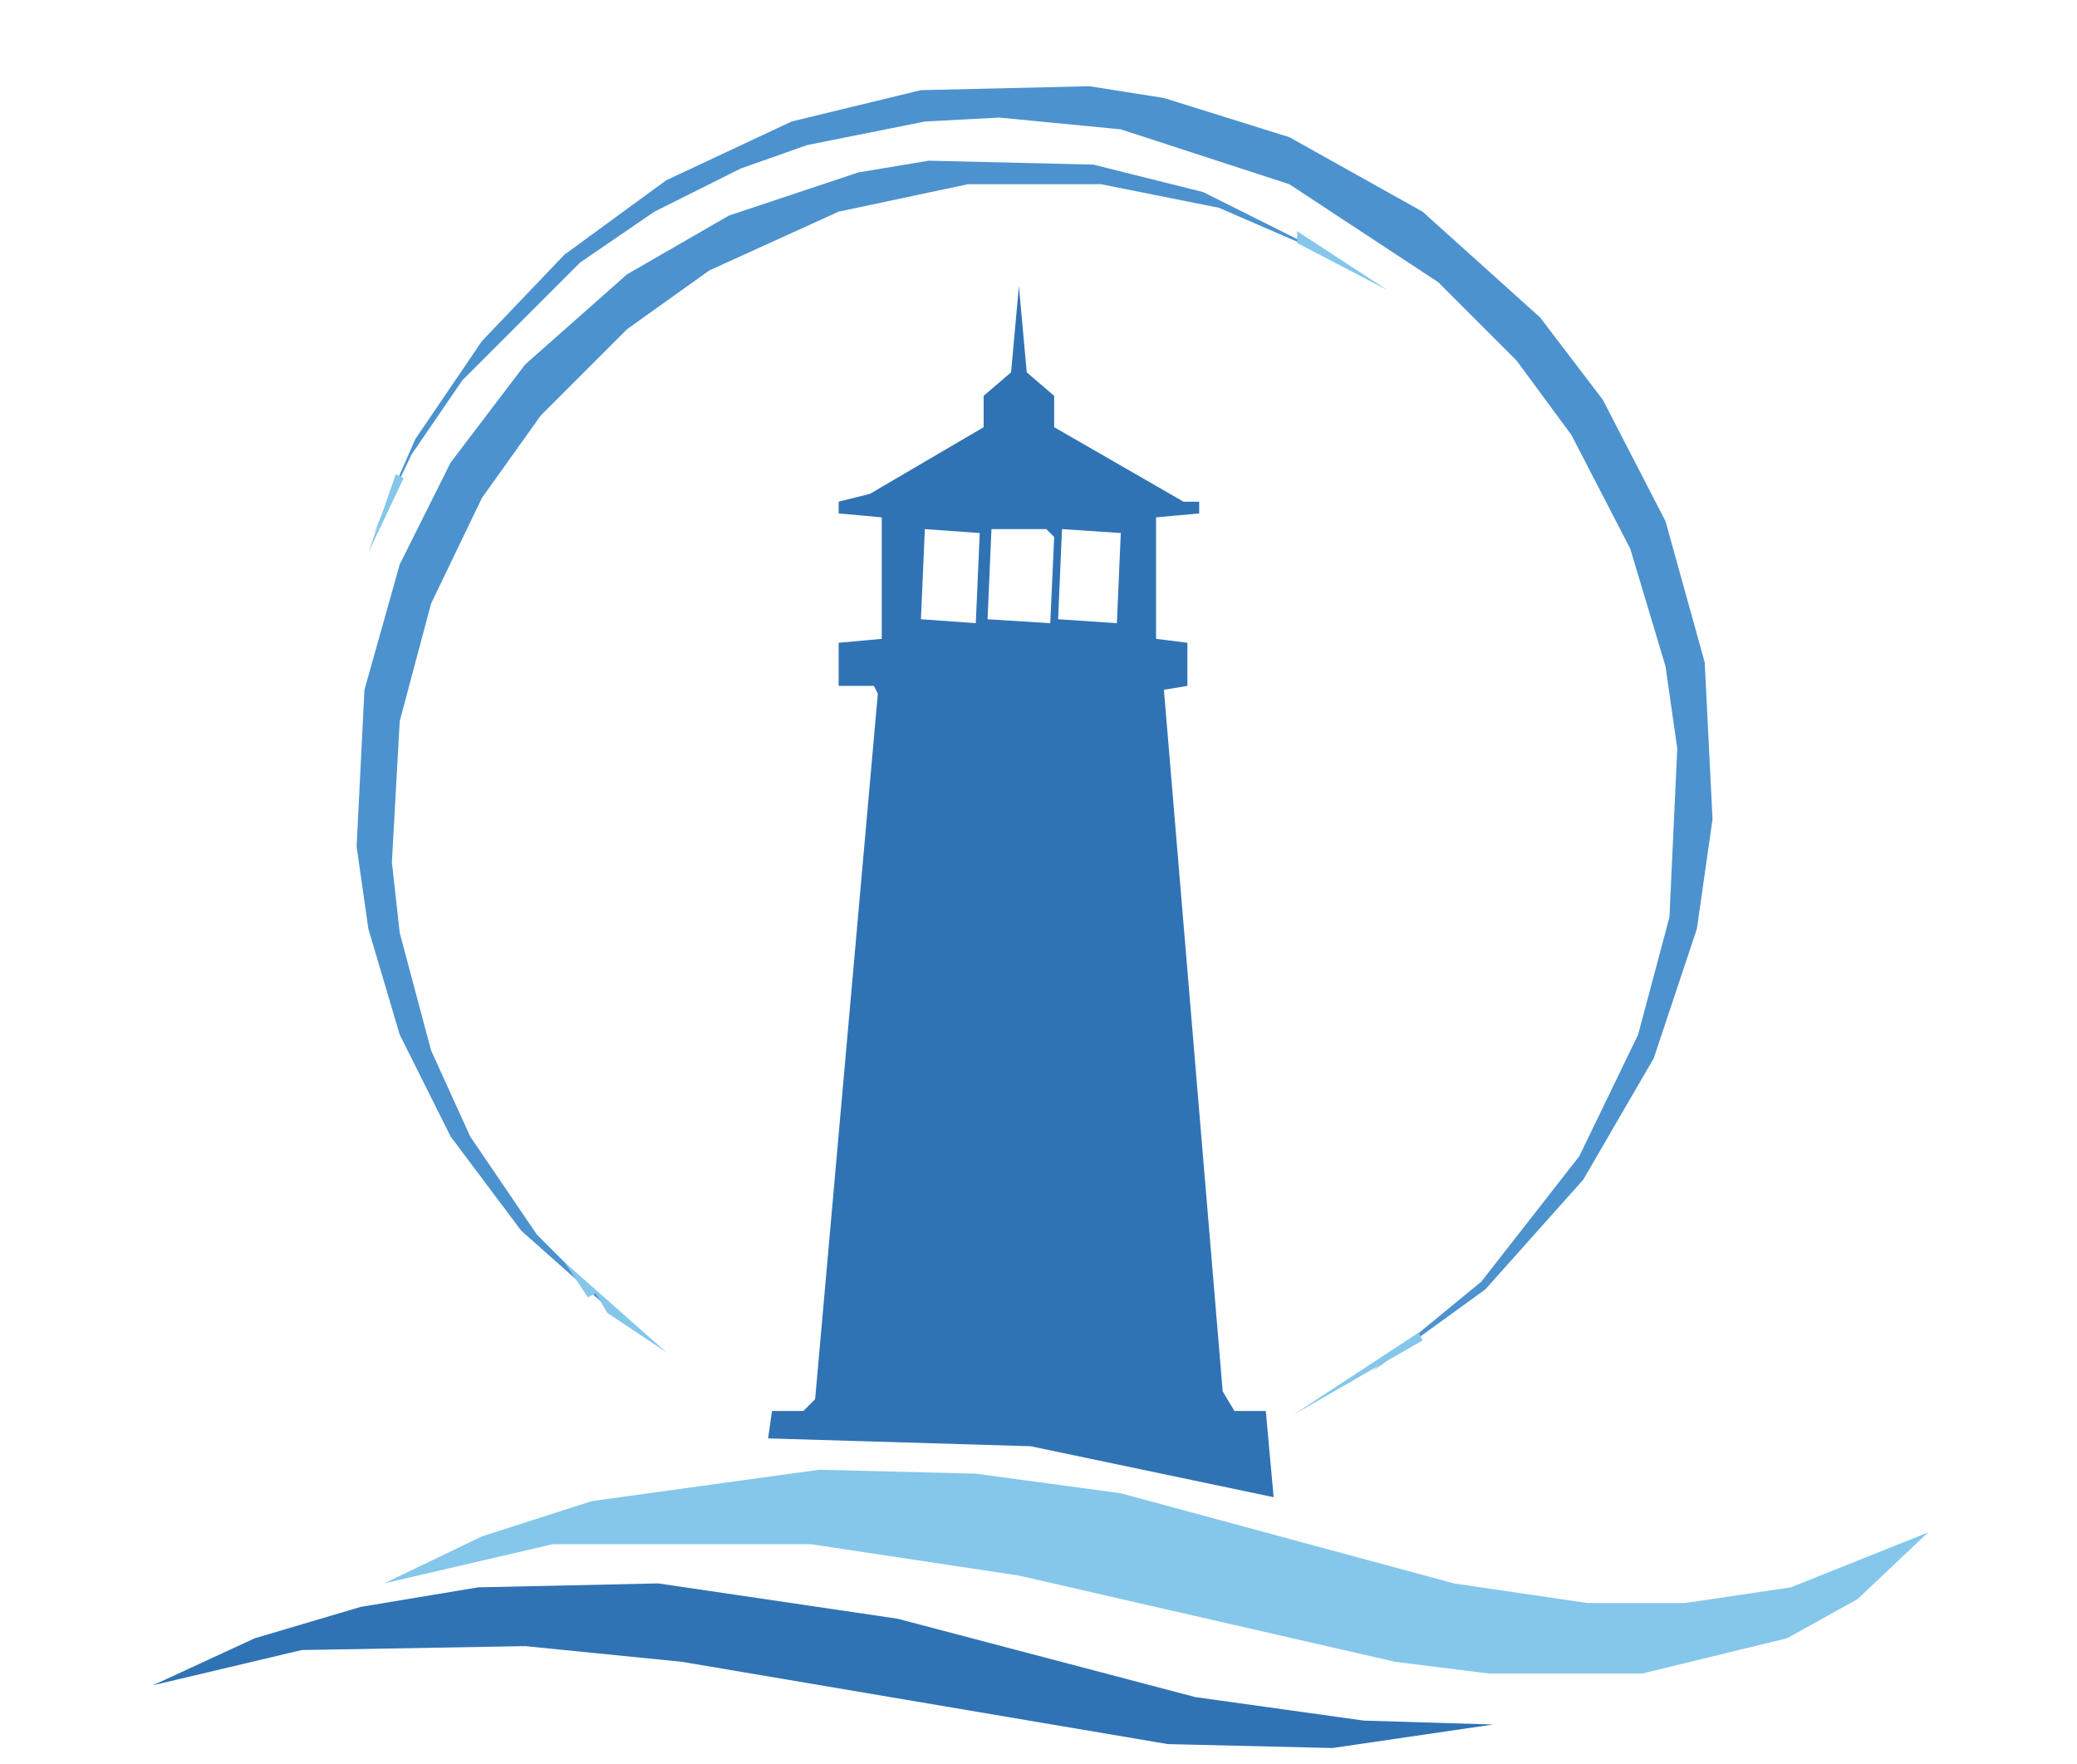
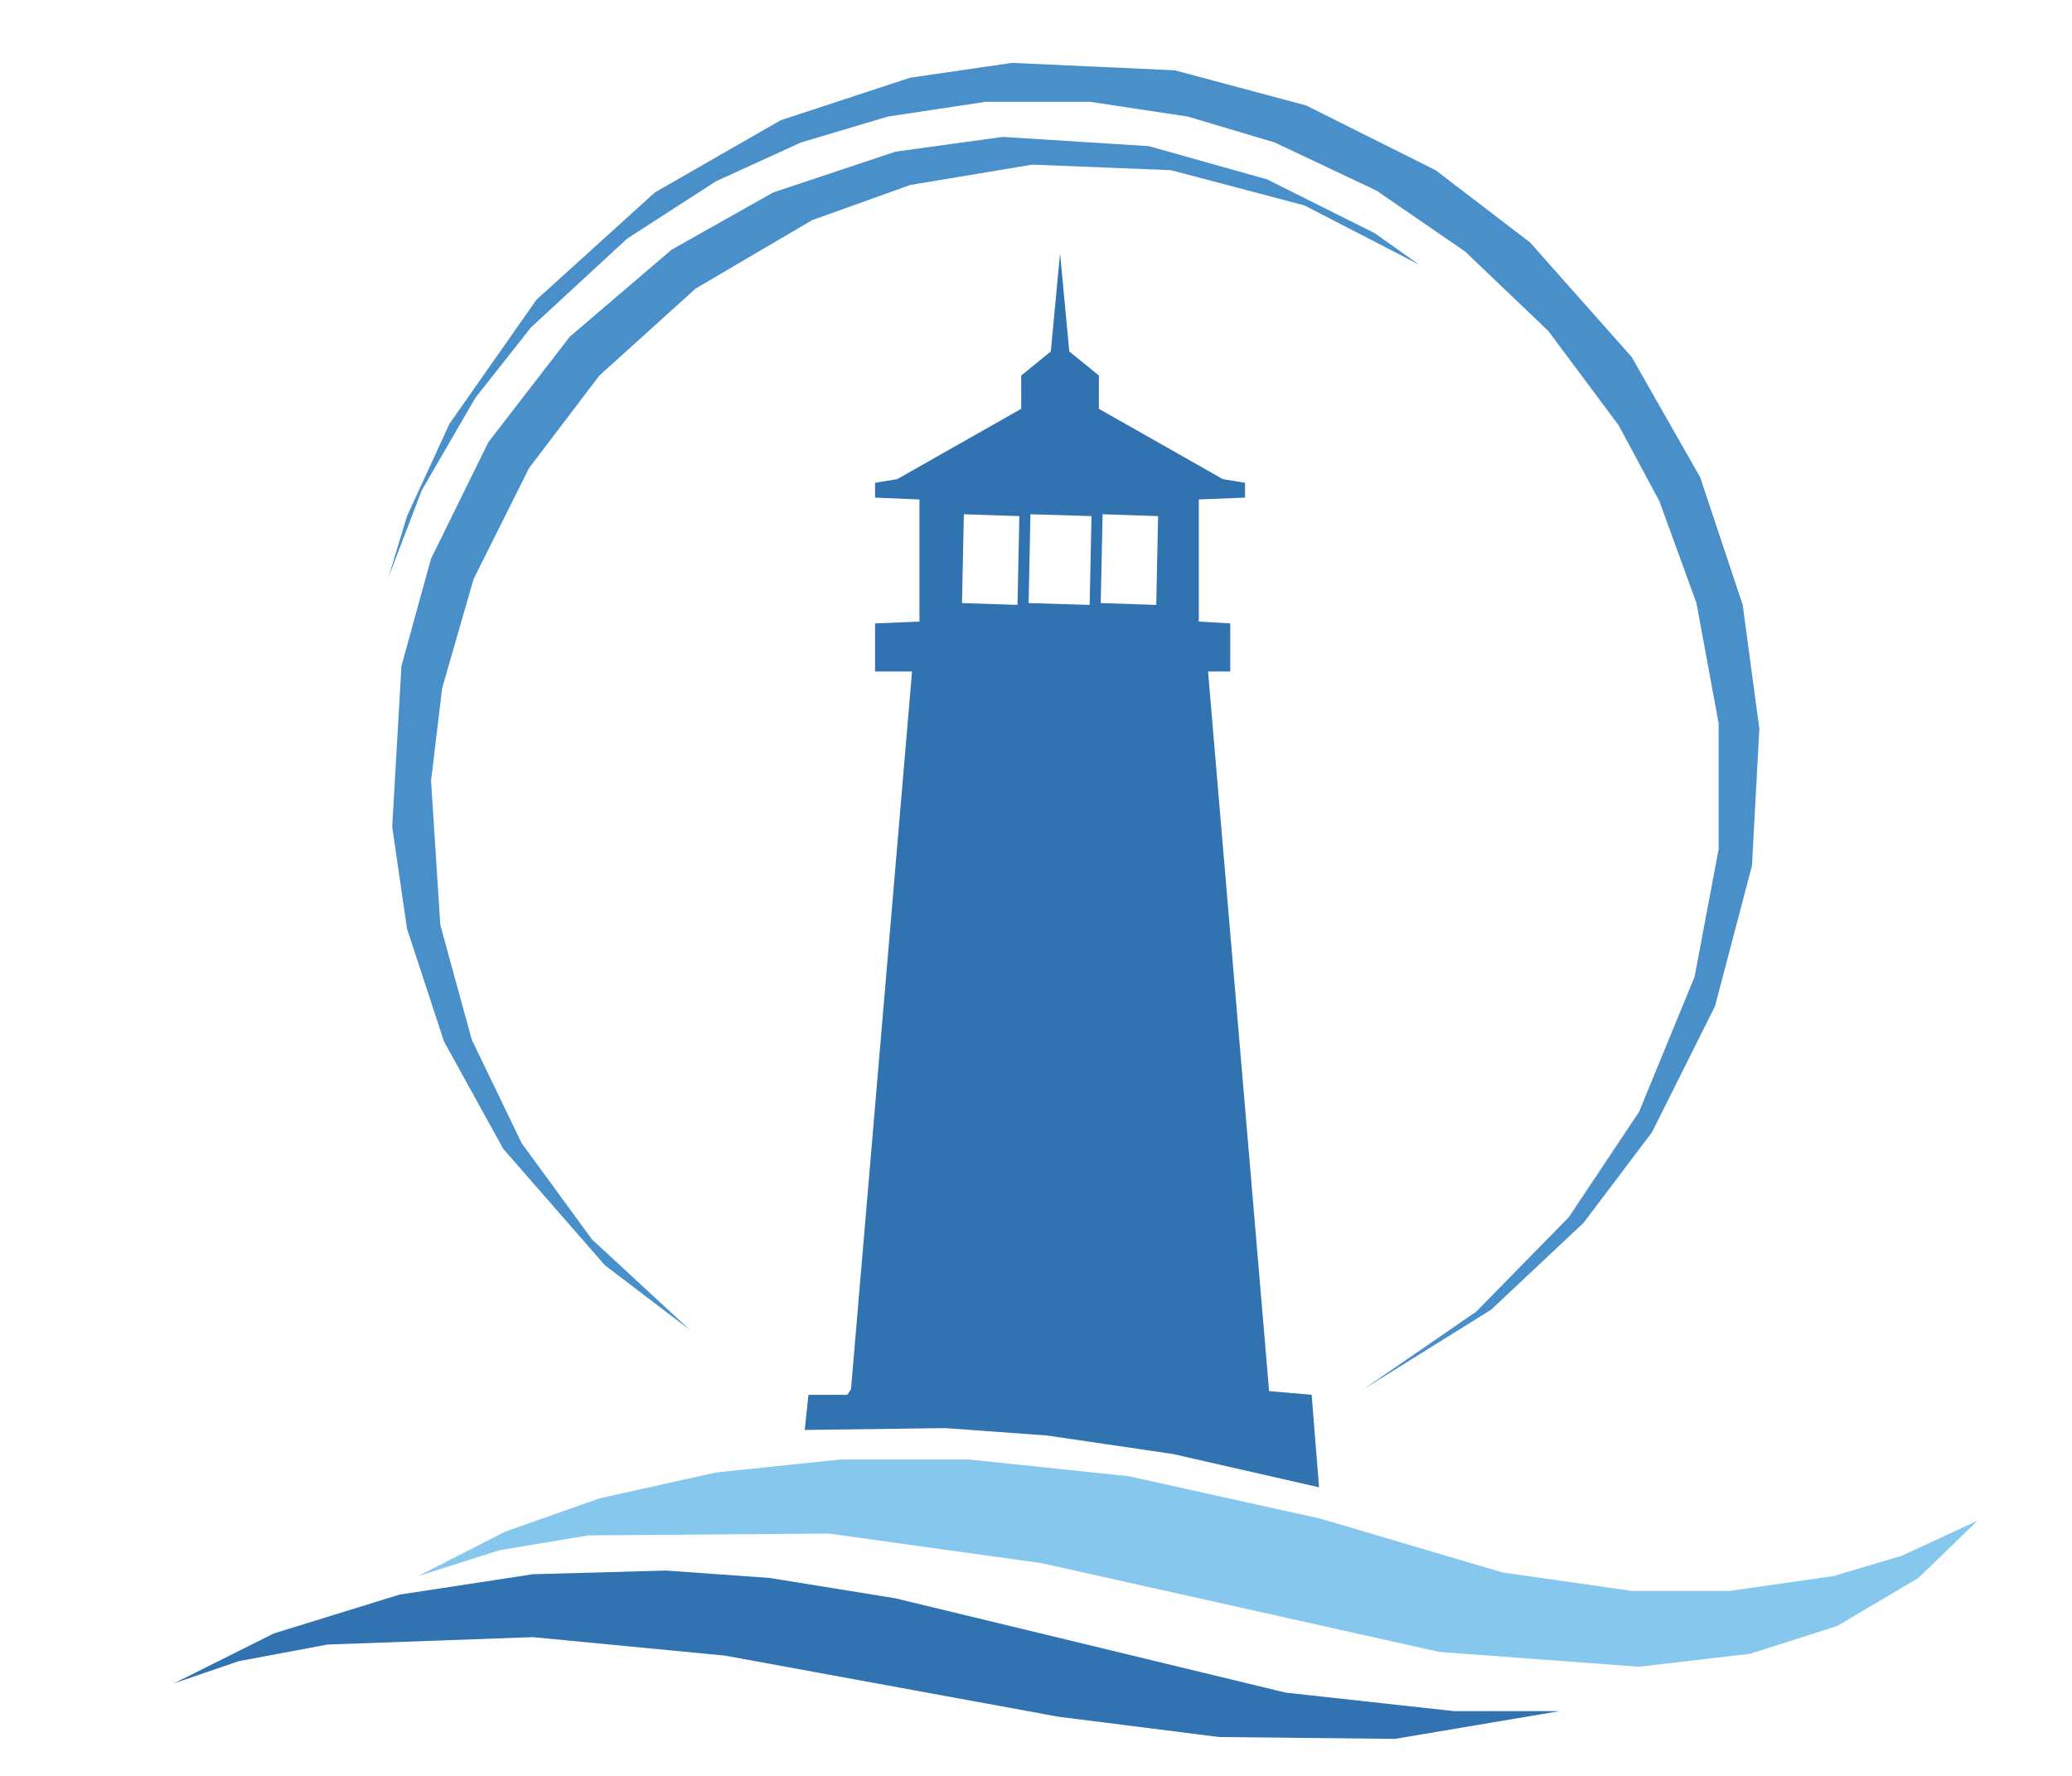
- <svg xmlns="http://www.w3.org/2000/svg" width="530" height="450" viewBox="0 0 530 450" role="img" aria-label="The Monsey Lighthouse logo mark">
-   <path fill="rgb(48, 115, 180)" fill-rule="evenodd" d="M39,430 L77,421 L134,420 L174,424 L298,445 L340,446 L381,440 L348,439 L305,433 L229,413 L168,404 L122,405 L92,410 L65,418Z M271,135 L286,136 L285,159 L270,158Z M253,135 L267,135 L269,137 L268,159 L252,158Z M236,135 L250,136 L249,159 L235,158Z M260,73 L258,95 L251,101 L251,109 L222,126 L214,128 L214,131 L225,132 L225,163 L214,164 L214,175 L223,175 L224,177 L208,357 L205,360 L197,360 L196,367 L263,369 L325,382 L323,360 L315,360 L312,355 L297,176 L303,175 L303,164 L295,163 L295,132 L306,131 L306,128 L302,128 L269,109 L269,101 L262,95Z" />
-   <path fill="rgb(76, 146, 206)" fill-rule="evenodd" d="M307,49 L279,42 L237,41 L219,44 L186,55 L160,70 L134,93 L115,118 L102,144 L93,176 L91,216 L94,237 L102,264 L115,290 L133,314 L160,338 L137,315 L120,290 L110,268 L102,238 L100,220 L102,184 L110,154 L123,127 L138,106 L160,84 L181,69 L214,54 L247,47 L281,47 L311,53 L341,66Z M170,46 L144,65 L123,87 L106,112 L95,137 L105,116 L118,97 L148,67 L167,54 L189,43 L206,37 L236,31 L255,30 L286,33 L329,47 L367,72 L387,92 L401,111 L416,140 L425,170 L428,191 L426,234 L418,264 L403,295 L378,327 L350,350 L379,329 L404,301 L422,270 L433,237 L437,209 L435,169 L425,133 L409,102 L393,81 L363,54 L329,35 L297,25 L278,22 L235,23 L202,31Z" />
-   <path fill="rgb(132, 199, 234)" fill-rule="evenodd" d="M98,404 L141,394 L207,394 L260,402 L356,424 L380,427 L419,427 L456,418 L474,408 L492,391 L457,405 L430,409 L405,409 L371,404 L286,381 L249,376 L209,375 L151,383 L123,392Z M362,340 L330,361 L363,342Z M144,322 L150,331 L152,330 L155,335 L170,345Z M101,121 L94,141 L103,122Z M331,59 L331,62 L354,74Z" />
+ <svg xmlns="http://www.w3.org/2000/svg" viewBox="180 10 1120 960" role="img" aria-label="The Monsey Lighthouse official emblem">
+   <path fill="#3173b1" fill-rule="evenodd" d="M274,920 L309,908 L357,899 L468,895 L572,905 L752,938 L839,949 L934,950 L1023,935 L966,935 L875,925 L664,874 L596,863 L540,859 L468,861 L396,872 L328,893ZM753,147 L748,200 L732,213 L732,231 L665,269 L653,271 L653,279 L677,280 L677,346 L653,347 L653,373 L673,373 L640,761 L638,764 L617,764 L615,783 L691,782 L746,786 L814,796 L893,814 L889,764 L866,762 L833,373 L845,373 L845,347 L828,346 L828,280 L853,279 L853,271 L841,269 L774,231 L774,213 L758,200ZM776,288 L806,289 L805,337 L775,336ZM737,288 L770,289 L769,337 L736,336ZM701,288 L731,289 L730,337 L700,336Z" />
+   <path fill="#4990cb" fill-rule="evenodd" d="M923,136 L865,107 L801,89 L722,84 L664,92 L598,114 L543,145 L488,192 L444,249 L413,312 L397,370 L392,457 L400,512 L420,573 L452,631 L507,694 L553,729 L500,680 L462,628 L435,572 L418,510 L413,432 L419,382 L436,323 L466,263 L504,213 L556,166 L619,129 L672,110 L738,99 L813,102 L885,121 L947,153ZM602,75 L534,114 L470,172 L423,239 L400,289 L390,322 L408,275 L437,225 L467,187 L519,139 L567,108 L613,87 L660,73 L713,65 L769,65 L822,73 L869,87 L924,113 L972,146 L1017,189 L1055,240 L1077,281 L1097,336 L1109,401 L1109,469 L1096,538 L1066,611 L1028,668 L978,719 L917,761 L986,718 L1036,671 L1073,622 L1107,554 L1127,478 L1131,404 L1122,337 L1099,268 L1062,203 L1007,141 L956,102 L886,67 L815,48 L727,44 L672,52Z" />
+   <path fill="#86c7ee" fill-rule="evenodd" d="M406,862 L450,848 L498,840 L628,839 L743,855 L958,903 L1066,911 L1126,904 L1173,889 L1217,863 L1249,832 L1208,851 L1171,862 L1115,870 L1062,870 L992,860 L894,831 L790,808 L704,799 L634,799 L567,806 L504,820 L453,838Z" />
</svg>
